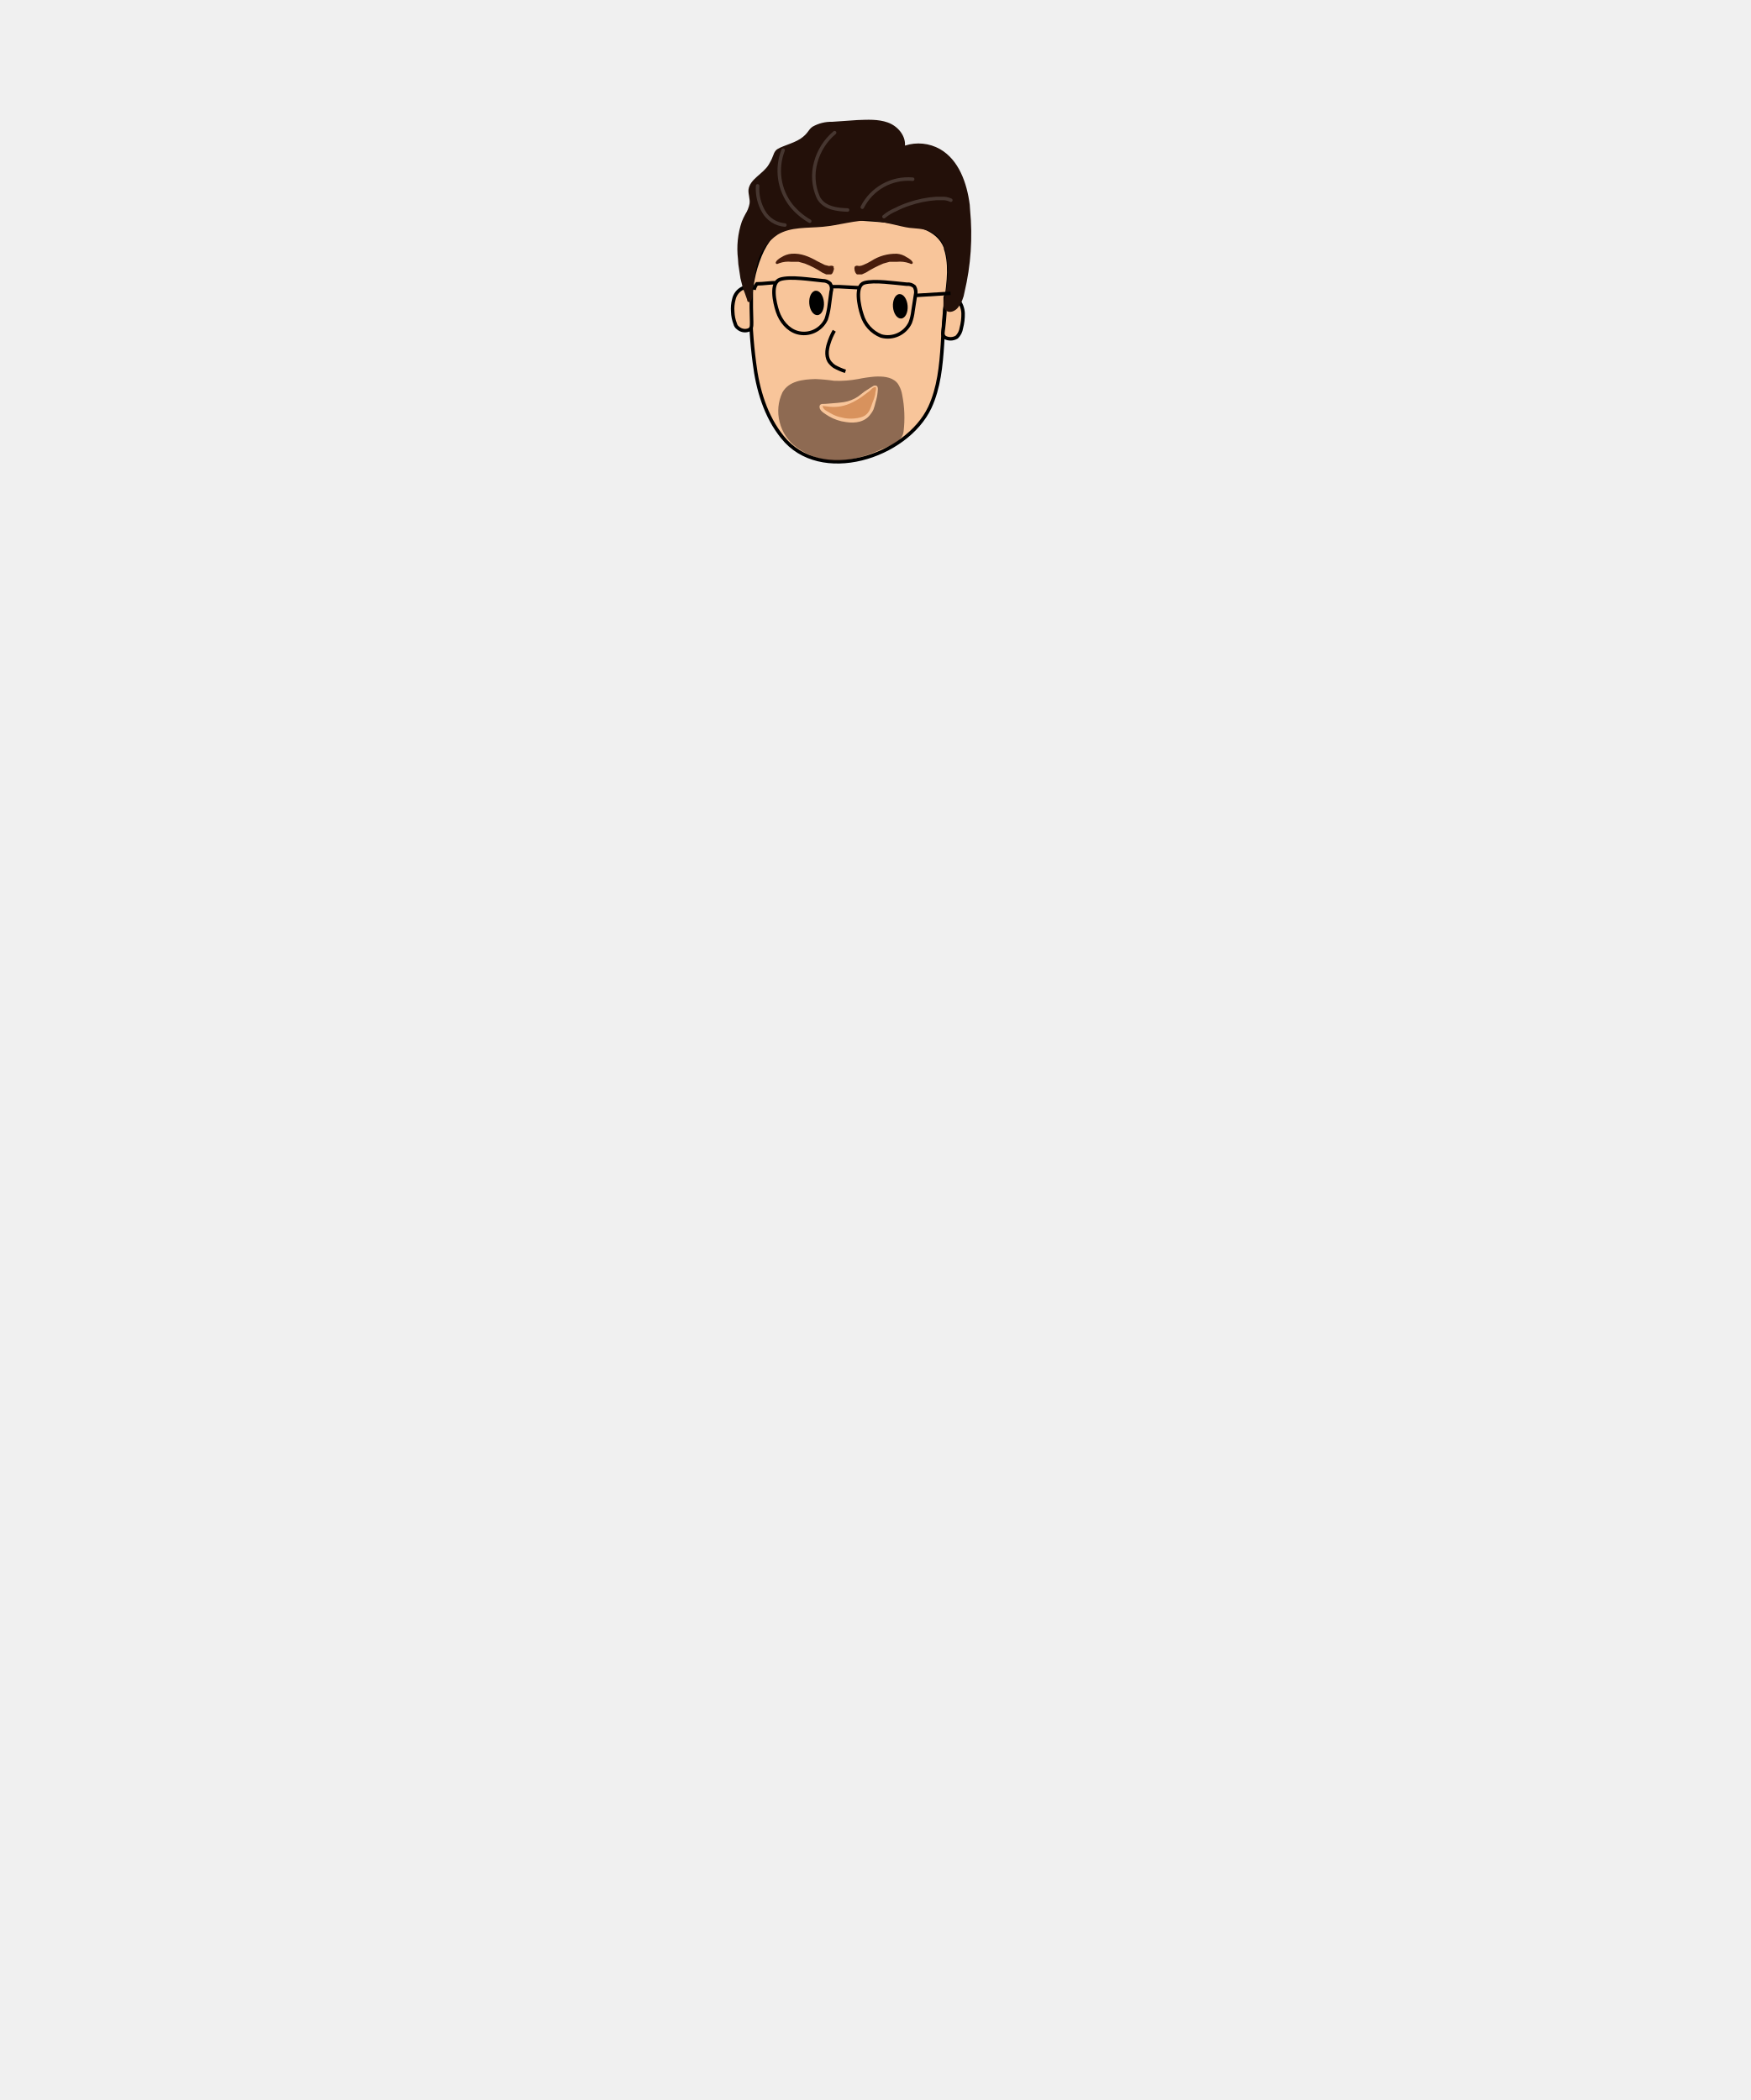
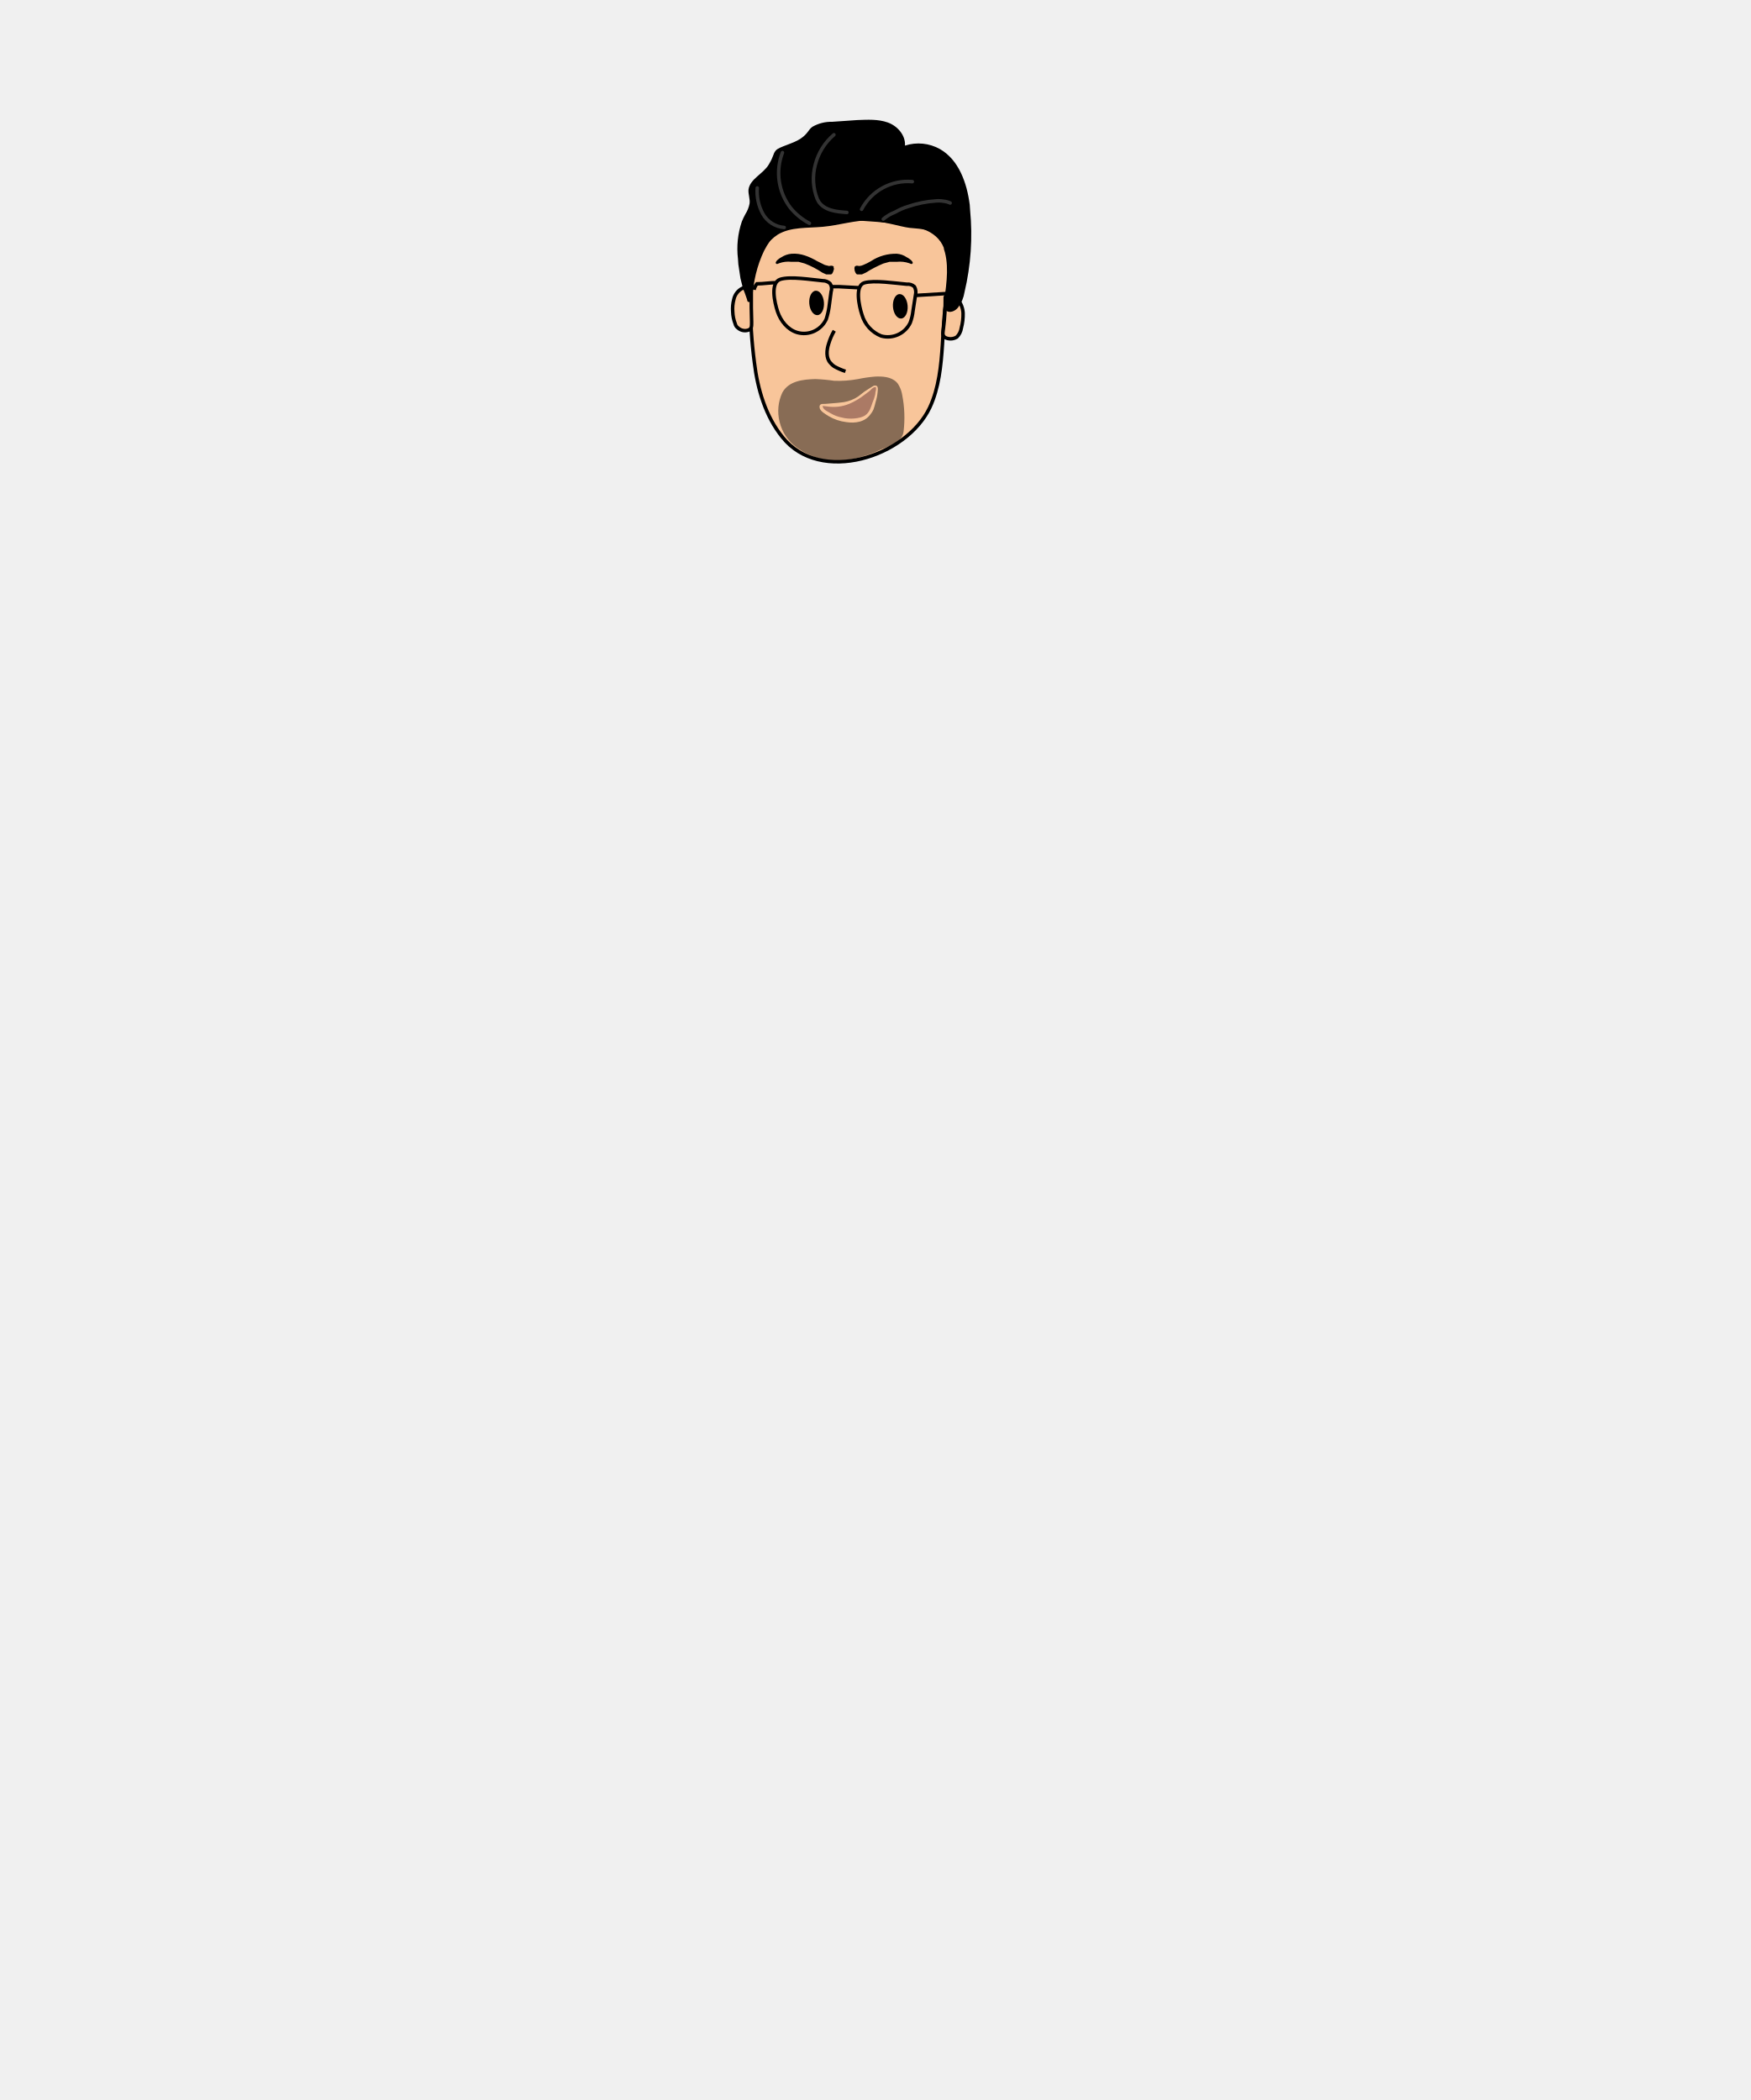
- <svg xmlns="http://www.w3.org/2000/svg" id="Layer_1" data-name="Layer 1" viewBox="0 0 500 600">
-   <defs>
-     <style>.cls-1{fill:#f8c59a}.cls-1,.cls-5{stroke:#000}.cls-1{stroke-linecap:round;stroke-linejoin:round}.cls-5{fill:none}.cls-4{fill:#471c0c}.cls-5{stroke-miterlimit:10}</style>
-   </defs>
-   <path class="cls-1" d="M230.3 62.5l4.9-.3a203.2 203.2 0 0120.6 1.2c5.4.5 12 1.5 14.3 7.3v.3l.3 1c1.3 5.1.2 10.5-.4 15.7a8.8 8.8 0 00-.2 1.7c-.3 3-.4 6-.6 9-.4 6.1-1 12.4-3.6 18-6.7 14.2-31.3 22.1-42.1 8.5-4.8-5.9-7.1-13.7-8-21.2-.4-3-.7-6.1-.9-9.2s-.2-4.6-.2-7a36.2 36.2 0 012.7-14.5 21.4 21.4 0 013.5-5.8c2.4-2.9 6.1-4.3 9.7-4.7z" />
-   <path class="cls-1" d="M273.3 96.3a4.6 4.6 0 001.3-2.6 15.1 15.1 0 00.5-4.2 6.5 6.5 0 00-1.6-4 2.2 2.2 0 00-.9-.7 4.4 4.4 0 00-2-.3h-.4l-.2.4a64 64 0 01-.5 8.8c-.1 1.1-.5 2 .4 2.7a3.4 3.4 0 003.4-.1zm-62.5-2.6a2 2 0 01-.8-1.2 10.3 10.3 0 01-.7-3.4 10.2 10.2 0 01.3-3.5 4.6 4.6 0 012.6-3.3l1.1-.2c.3 0 .9-.1 1.2.1s.1.2.1.4v5.3c0 1.4.1 2.7.1 4.1s0 1.9-.9 2.3a3 3 0 01-3-.6z" />
-   <path d="M277.1 60a71.6 71.6 0 01-1.6 23.5 9.7 9.7 0 01-1.8 4.3c-.8 1.1-2.5 1.8-3.5.9s-.7-2.4-.4-3.6a32.6 32.6 0 00.8-10.3c-.3-3-1.1-6.2-3.6-7.9s-4.7-1.5-7.2-1.8-7.5-1.9-11.3-2.1-9 1.4-13.5 1.8-9.1 0-12.8 2.2a13.9 13.9 0 00-5.8 8 47.4 47.4 0 00-1.5 9.9c-.1.5-.4 1.5-1 1.4s-.4-.7-.6-1l-.6-1.7a8.5 8.5 0 01-.6-1.7l-.6-2.4-.6-4c0-.5-.1-1-.1-1.5a24.2 24.2 0 011.1-10.7 20 20 0 011-2.1 8.6 8.6 0 001.2-3c.2-1.3-.4-2.7-.3-4 .4-3.1 4.2-4.5 5.8-7.2s1.1-2.9 2-4 4.9-1.9 7.1-3.4 2.1-2.5 3.4-3.4a10.8 10.8 0 015.6-1.4l7.2-.5c2.9-.1 5.9-.3 8.7.7s5.1 3.7 4.9 6.6a12.5 12.5 0 0110 1c5.4 3.1 7.7 9.7 8.5 15.9 0 .5.1 1 .1 1.5z" fill="#231009" />
-   <path d="M224.2 64.3a7.7 7.7 0 01-6.1-3.9 13.1 13.1 0 01-1.7-7.3m14.9 10.1a19.2 19.2 0 01-5.3-4.5 16.1 16.1 0 01-2.3-15.8M242.1 60c-3-.1-6.5-.5-8.2-3.3-.1-.1-.1-.3-.2-.4a14.7 14.7 0 01-.7-9.9 16.7 16.7 0 015.4-8.5m7.9 21.3a14.7 14.7 0 0114.4-8m-8.2 10.7a12.7 12.7 0 013.3-2 25.4 25.4 0 013.8-1.6 30 30 0 017.9-1.6h2.2a5.9 5.9 0 011.9.5" stroke="#463630" fill="none" stroke-linecap="round" stroke-linejoin="round" />
-   <path class="cls-4" d="M223.2 73.5a6.3 6.3 0 012.9-1c2.7-.2 5 .8 7.3 2.1l2.2 1.1 1.2.3c.3 0 .7-.2 1.1 0s.2.2.2.4a.7.7 0 01.1.5.4.4 0 01-.1.3 1.4 1.4 0 01-.2.6 1 1 0 01-.5.6H236l-1.1-.5a26.2 26.2 0 00-5-2.6l-1.8-.5H226a7.6 7.6 0 00-3.4.4l-.5.2a.4.4 0 01-.5-.2c-.2-.6 1.3-1.6 1.6-1.7z" />
-   <ellipse cx="233.2" cy="86.6" rx="2.1" ry="3.5" transform="rotate(-4.4 232.628 85.84)" />
-   <ellipse cx="257.1" cy="87.6" rx="2.1" ry="3.5" transform="rotate(-4.4 256.056 86.74)" />
-   <path class="cls-5" d="M235 80.2a3 3 0 012.1.8 2.6 2.6 0 01.3 2.3l-.6 4.5a20.9 20.9 0 01-.8 3.4 7 7 0 01-8.3 3.8c-2.7-.8-4.7-3.3-5.6-6s-2.1-8.3.8-9.2 8.7.1 12.1.4zm24 1a2.8 2.8 0 012.2.7 3.3 3.3 0 01.3 2.4l-.7 4.5a14 14 0 01-.8 3.4 7.1 7.1 0 01-8.3 3.8 9.3 9.3 0 01-5.5-6.1c-.8-2.4-2.1-8.3.7-9.1s8.7.1 12.1.4z" />
-   <path class="cls-5" d="M215.4 82.8a3.8 3.8 0 01.8-1.7c1.8 0 4.3-.4 5.3-.3h-.5m16.8 1.1h1.8l5.6.3h.1m16.4 2.2l9.8-.6m-30 22.3a18.3 18.3 0 01-3.2-1.4 5.2 5.2 0 01-1.1-1c-1.3-1.4-1.1-3.7-.5-5.5a17.3 17.3 0 011.6-3.7" />
-   <path class="cls-4" d="M259 73.5a5.6 5.6 0 00-2.8-1 12.8 12.8 0 00-7.4 2.1 15.1 15.1 0 01-2.2 1.1 3.5 3.5 0 01-1.1.3c-.4 0-.8-.2-1.1 0s-.3.2-.3.4-.1.3 0 .5v.3c.1.2.1.4.2.6s.3.5.5.6h1.4l1.1-.5a34 34 0 015-2.6l1.8-.5h2.1a8.2 8.2 0 013.5.4l.5.2a.4.4 0 00.5-.2c.2-.6-1.4-1.6-1.7-1.7z" />
-   <path d="M256.8 110.2a3.6 3.6 0 00-.7-1c-1.6-1.6-4.1-1.7-6.2-1.6a39.7 39.7 0 00-4.8.7 31.2 31.2 0 01-6.8.5 49.3 49.3 0 00-5.4-.5c-3.5.1-7.5.5-9.4 3.8a12.5 12.5 0 00-.8 8.5 12.7 12.7 0 004.8 7.2 20.5 20.5 0 007 3.3 16 16 0 005.3.6 35.2 35.2 0 0011.9-3.3c2.4-1 6-2 6.4-5.1a33.6 33.6 0 00-.4-10.5 8 8 0 00-.9-2.6zm-7.3 6.8a5.7 5.7 0 01-.8 1.3c-1.6 2.3-4.4 2.7-7 2.3a12.9 12.9 0 01-5-1.7c-.9-.6-2.5-1.4-2.6-2.5s.8-1 1.6-1l3.6-.3 1.7-.2a10.3 10.3 0 004.1-1.6l1.8-1.4 1.7-1.1 1-.6c1.3-.3 1.2.8 1.1 1.7a13.3 13.3 0 01-.6 3 16.6 16.6 0 01-.6 2.1z" opacity=".5" fill="#231009" />
-   <path d="M243.4 115a19.4 19.4 0 003.4-2.1l1.6-1.2c.4-.4.9-1 1.5-1.1h.3a2.7 2.7 0 010 .9 5 5 0 00-.2 1.2 13.5 13.5 0 01-.8 2.4c-.5 1.4-.8 2.7-2.1 3.6s-4.5 1.2-6.6.6a9.6 9.6 0 01-3.2-1.2c-.8-.5-2-.9-2.3-1.9v-.2h.2l1.7.2a11.6 11.6 0 006.5-1.2z" fill="#d8925d" />
+ <svg xmlns="http://www.w3.org/2000/svg" viewBox="0 0 500 600">
+   <path d="M230.3,62.5l4.9-.3a203.2,203.2,0,0,1,20.6,1.2c5.4.5,12,1.5,14.3,7.3V71l.3,1c1.3,5.1.2,10.5-.4,15.7a8.8,8.8,0,0,0-.2,1.7c-.3,3-.4,6-.6,9-.4,6.1-1,12.4-3.6,18-6.7,14.2-31.3,22.1-42.1,8.5-4.8-5.9-7.1-13.7-8-21.2-.4-3-.7-6.1-.9-9.2s-.2-4.6-.2-7A36.2,36.2,0,0,1,217.1,73a21.4,21.4,0,0,1,3.5-5.8C223,64.3,226.7,62.9,230.3,62.5Z" fill="#f8c59a" stroke="#000" stroke-linecap="round" stroke-linejoin="round" />
+   <path d="M273.3,96.3a4.6,4.6,0,0,0,1.3-2.6,15.1,15.1,0,0,0,.5-4.2,6.5,6.5,0,0,0-1.6-4,2.2,2.2,0,0,0-.9-.7,4.4,4.4,0,0,0-2-.3h-.4l-.2.4a64,64,0,0,1-.5,8.8c-.1,1.1-.5,2,.4,2.7A3.4,3.4,0,0,0,273.3,96.3Z" fill="#f8c59a" stroke="#000" stroke-linecap="round" stroke-linejoin="round" />
+   <path d="M210.8,93.7a2,2,0,0,1-.8-1.2,10.3,10.3,0,0,1-.7-3.4,10.2,10.2,0,0,1,.3-3.5,4.6,4.6,0,0,1,2.6-3.3l1.1-.2c.3,0,.9-.1,1.2.1s.1.2.1.4v5.3c0,1.4.1,2.7.1,4.1s0,1.9-.9,2.3A3,3,0,0,1,210.8,93.7Z" fill="#f8c59a" stroke="#000" stroke-linecap="round" stroke-linejoin="round" />
+   <path d="M277.1,60a71.6,71.6,0,0,1-1.6,23.5,9.7,9.7,0,0,1-1.8,4.3c-.8,1.1-2.5,1.8-3.5.9s-.7-2.4-.4-3.6a32.6,32.6,0,0,0,.8-10.3c-.3-3-1.1-6.2-3.6-7.9s-4.7-1.5-7.2-1.8-7.5-1.9-11.3-2.1-9,1.4-13.5,1.8-9.1,0-12.8,2.2a13.9,13.9,0,0,0-5.8,8,47.4,47.4,0,0,0-1.5,9.9c-.1.5-.4,1.5-1,1.4s-.4-.7-.6-1l-.6-1.7a8.5,8.5,0,0,1-.6-1.7l-.6-2.4-.6-4c0-.5-.1-1-.1-1.5a24.2,24.2,0,0,1,1.1-10.7,20,20,0,0,1,1-2.1,8.6,8.6,0,0,0,1.2-3c.2-1.3-.4-2.7-.3-4,.4-3.1,4.2-4.5,5.8-7.2s1.1-2.9,2-4,4.9-1.9,7.1-3.4,2.1-2.5,3.4-3.4a10.8,10.8,0,0,1,5.6-1.4l7.2-.5c2.9-.1,5.9-.3,8.7.7s5.1,3.7,4.9,6.6a12.5,12.5,0,0,1,10,1c5.4,3.1,7.7,9.7,8.5,15.9C277,59,277.1,59.5,277.1,60Z" />
+   <path d="M223.2,73.5a6.3,6.3,0,0,1,2.9-1c2.7-.2,5,.8,7.3,2.1l2.2,1.1,1.2.3c.3,0,.7-.2,1.1,0s.2.2.2.4a.7.7,0,0,1,.1.5.4.4,0,0,1-.1.3,1.4,1.4,0,0,1-.2.6,1,1,0,0,1-.5.6H236l-1.1-.5a26.2,26.2,0,0,0-5-2.6l-1.8-.5H226a7.6,7.6,0,0,0-3.4.4l-.5.2a.4.4,0,0,1-.5-.2C221.4,74.6,222.9,73.6,223.2,73.5Z" />
+   <ellipse cx="233.2" cy="86.6" rx="2.1" ry="3.5" transform="translate(-5.9 18.1) rotate(-4.4)" />
+   <ellipse cx="257.1" cy="87.6" rx="2.1" ry="3.5" transform="translate(-5.9 19.9) rotate(-4.4)" />
+   <path d="M235,80.2a3,3,0,0,1,2.1.8,2.6,2.6,0,0,1,.3,2.3l-.6,4.5a20.9,20.9,0,0,1-.8,3.4,7,7,0,0,1-8.3,3.8c-2.7-.8-4.7-3.3-5.6-6s-2.1-8.3.8-9.2S231.6,79.9,235,80.2Z" fill="none" stroke="#000" stroke-miterlimit="10" />
+   <path d="M259,81.2a2.8,2.8,0,0,1,2.2.7,3.3,3.3,0,0,1,.3,2.4l-.7,4.5a14,14,0,0,1-.8,3.4,7.1,7.1,0,0,1-8.3,3.8,9.3,9.3,0,0,1-5.5-6.1c-.8-2.4-2.1-8.3.7-9.1S255.6,80.9,259,81.2Z" fill="none" stroke="#000" stroke-miterlimit="10" />
+   <path d="M215.4,82.8a3.8,3.8,0,0,1,.8-1.7c1.8,0,4.3-.4,5.3-.3H221" fill="none" stroke="#000" stroke-miterlimit="10" />
+   <path d="M237.8,81.9h1.8l5.6.3h.1" fill="none" stroke="#000" stroke-miterlimit="10" />
+   <path d="M261.7,84.4l9.8-.6" fill="none" stroke="#000" stroke-miterlimit="10" />
+   <path d="M241.5,106.1a18.3,18.3,0,0,1-3.2-1.4,5.2,5.2,0,0,1-1.1-1c-1.3-1.4-1.1-3.7-.5-5.5a17.3,17.3,0,0,1,1.6-3.7" fill="none" stroke="#000" stroke-miterlimit="10" />
+   <path d="M259,73.5a5.6,5.6,0,0,0-2.8-1,12.8,12.8,0,0,0-7.4,2.1,15.1,15.1,0,0,1-2.2,1.1,3.5,3.5,0,0,1-1.1.3c-.4,0-.8-.2-1.1,0s-.3.2-.3.4-.1.3,0,.5v.3c.1.2.1.4.2.6s.3.5.5.6h1.4l1.1-.5a34,34,0,0,1,5-2.6l1.8-.5h2.1a8.2,8.2,0,0,1,3.5.4l.5.2a.4.4,0,0,0,.5-.2C260.9,74.6,259.3,73.6,259,73.5Z" />
+   <path d="M256.8,110.2a3.6,3.6,0,0,0-.7-1c-1.6-1.6-4.1-1.7-6.2-1.6a39.7,39.7,0,0,0-4.8.7,31.2,31.2,0,0,1-6.8.5,49.3,49.3,0,0,0-5.4-.5c-3.5.1-7.5.5-9.4,3.8a12.5,12.5,0,0,0-.8,8.5,12.7,12.7,0,0,0,4.8,7.2,20.5,20.5,0,0,0,7,3.3,16,16,0,0,0,5.3.6,35.2,35.2,0,0,0,11.9-3.3c2.4-1,6-2,6.4-5.1a33.6,33.6,0,0,0-.4-10.5A8,8,0,0,0,256.8,110.2Zm-7.3,6.8a5.7,5.7,0,0,1-.8,1.3c-1.6,2.3-4.4,2.7-7,2.3a12.9,12.9,0,0,1-5-1.7c-.9-.6-2.5-1.4-2.6-2.5s.8-1,1.6-1l3.6-.3,1.7-.2a10.3,10.3,0,0,0,4.1-1.6l1.8-1.4,1.7-1.1,1-.6c1.3-.3,1.2.8,1.1,1.7a13.3,13.3,0,0,1-.6,3A16.6,16.6,0,0,1,249.5,117Z" opacity="0.45" />
+   <path d="M243.4,115a19.4,19.4,0,0,0,3.4-2.1l1.6-1.2c.4-.4.9-1,1.5-1.1h.3a2.7,2.7,0,0,1,0,.9,5,5,0,0,0-.2,1.2,13.5,13.5,0,0,1-.8,2.4c-.5,1.4-.8,2.7-2.1,3.6s-4.5,1.2-6.6.6a9.6,9.6,0,0,1-3.2-1.2c-.8-.5-2-.9-2.3-1.9h0v-.2h.2l1.7.2A11.6,11.6,0,0,0,243.4,115Z" fill="#5e2f2f" opacity="0.5" />
+   <path d="M224,65a7.7,7.7,0,0,1-6.1-3.9,13.4,13.4,0,0,1-1.6-7.4" fill="none" stroke="#fff" stroke-linecap="round" stroke-linejoin="round" opacity="0.2" />
+   <path d="M231.2,63.8a17.7,17.7,0,0,1-5.4-4.4,16.3,16.3,0,0,1-2.3-15.8" fill="none" stroke="#fff" stroke-linecap="round" stroke-linejoin="round" opacity="0.2" />
+   <path d="M241.9,60.7c-2.9-.2-6.5-.5-8.2-3.3a.5.5,0,0,0-.2-.4,15.6,15.6,0,0,1-.6-10,16.6,16.6,0,0,1,5.3-8.5" fill="none" stroke="#fff" stroke-linecap="round" stroke-linejoin="round" opacity="0.2" />
+   <path d="M246.1,59.8a14.9,14.9,0,0,1,14.5-7.9" fill="none" stroke="#fff" stroke-linecap="round" stroke-linejoin="round" opacity="0.2" />
+   <path d="M252.3,62.6a11.7,11.7,0,0,1,3.4-2,17.3,17.3,0,0,1,3.7-1.6,30.7,30.7,0,0,1,8-1.6,8.3,8.3,0,0,1,2.2.1,6.1,6.1,0,0,1,1.8.5" fill="none" stroke="#fff" stroke-linecap="round" stroke-linejoin="round" opacity="0.2" />
</svg>
